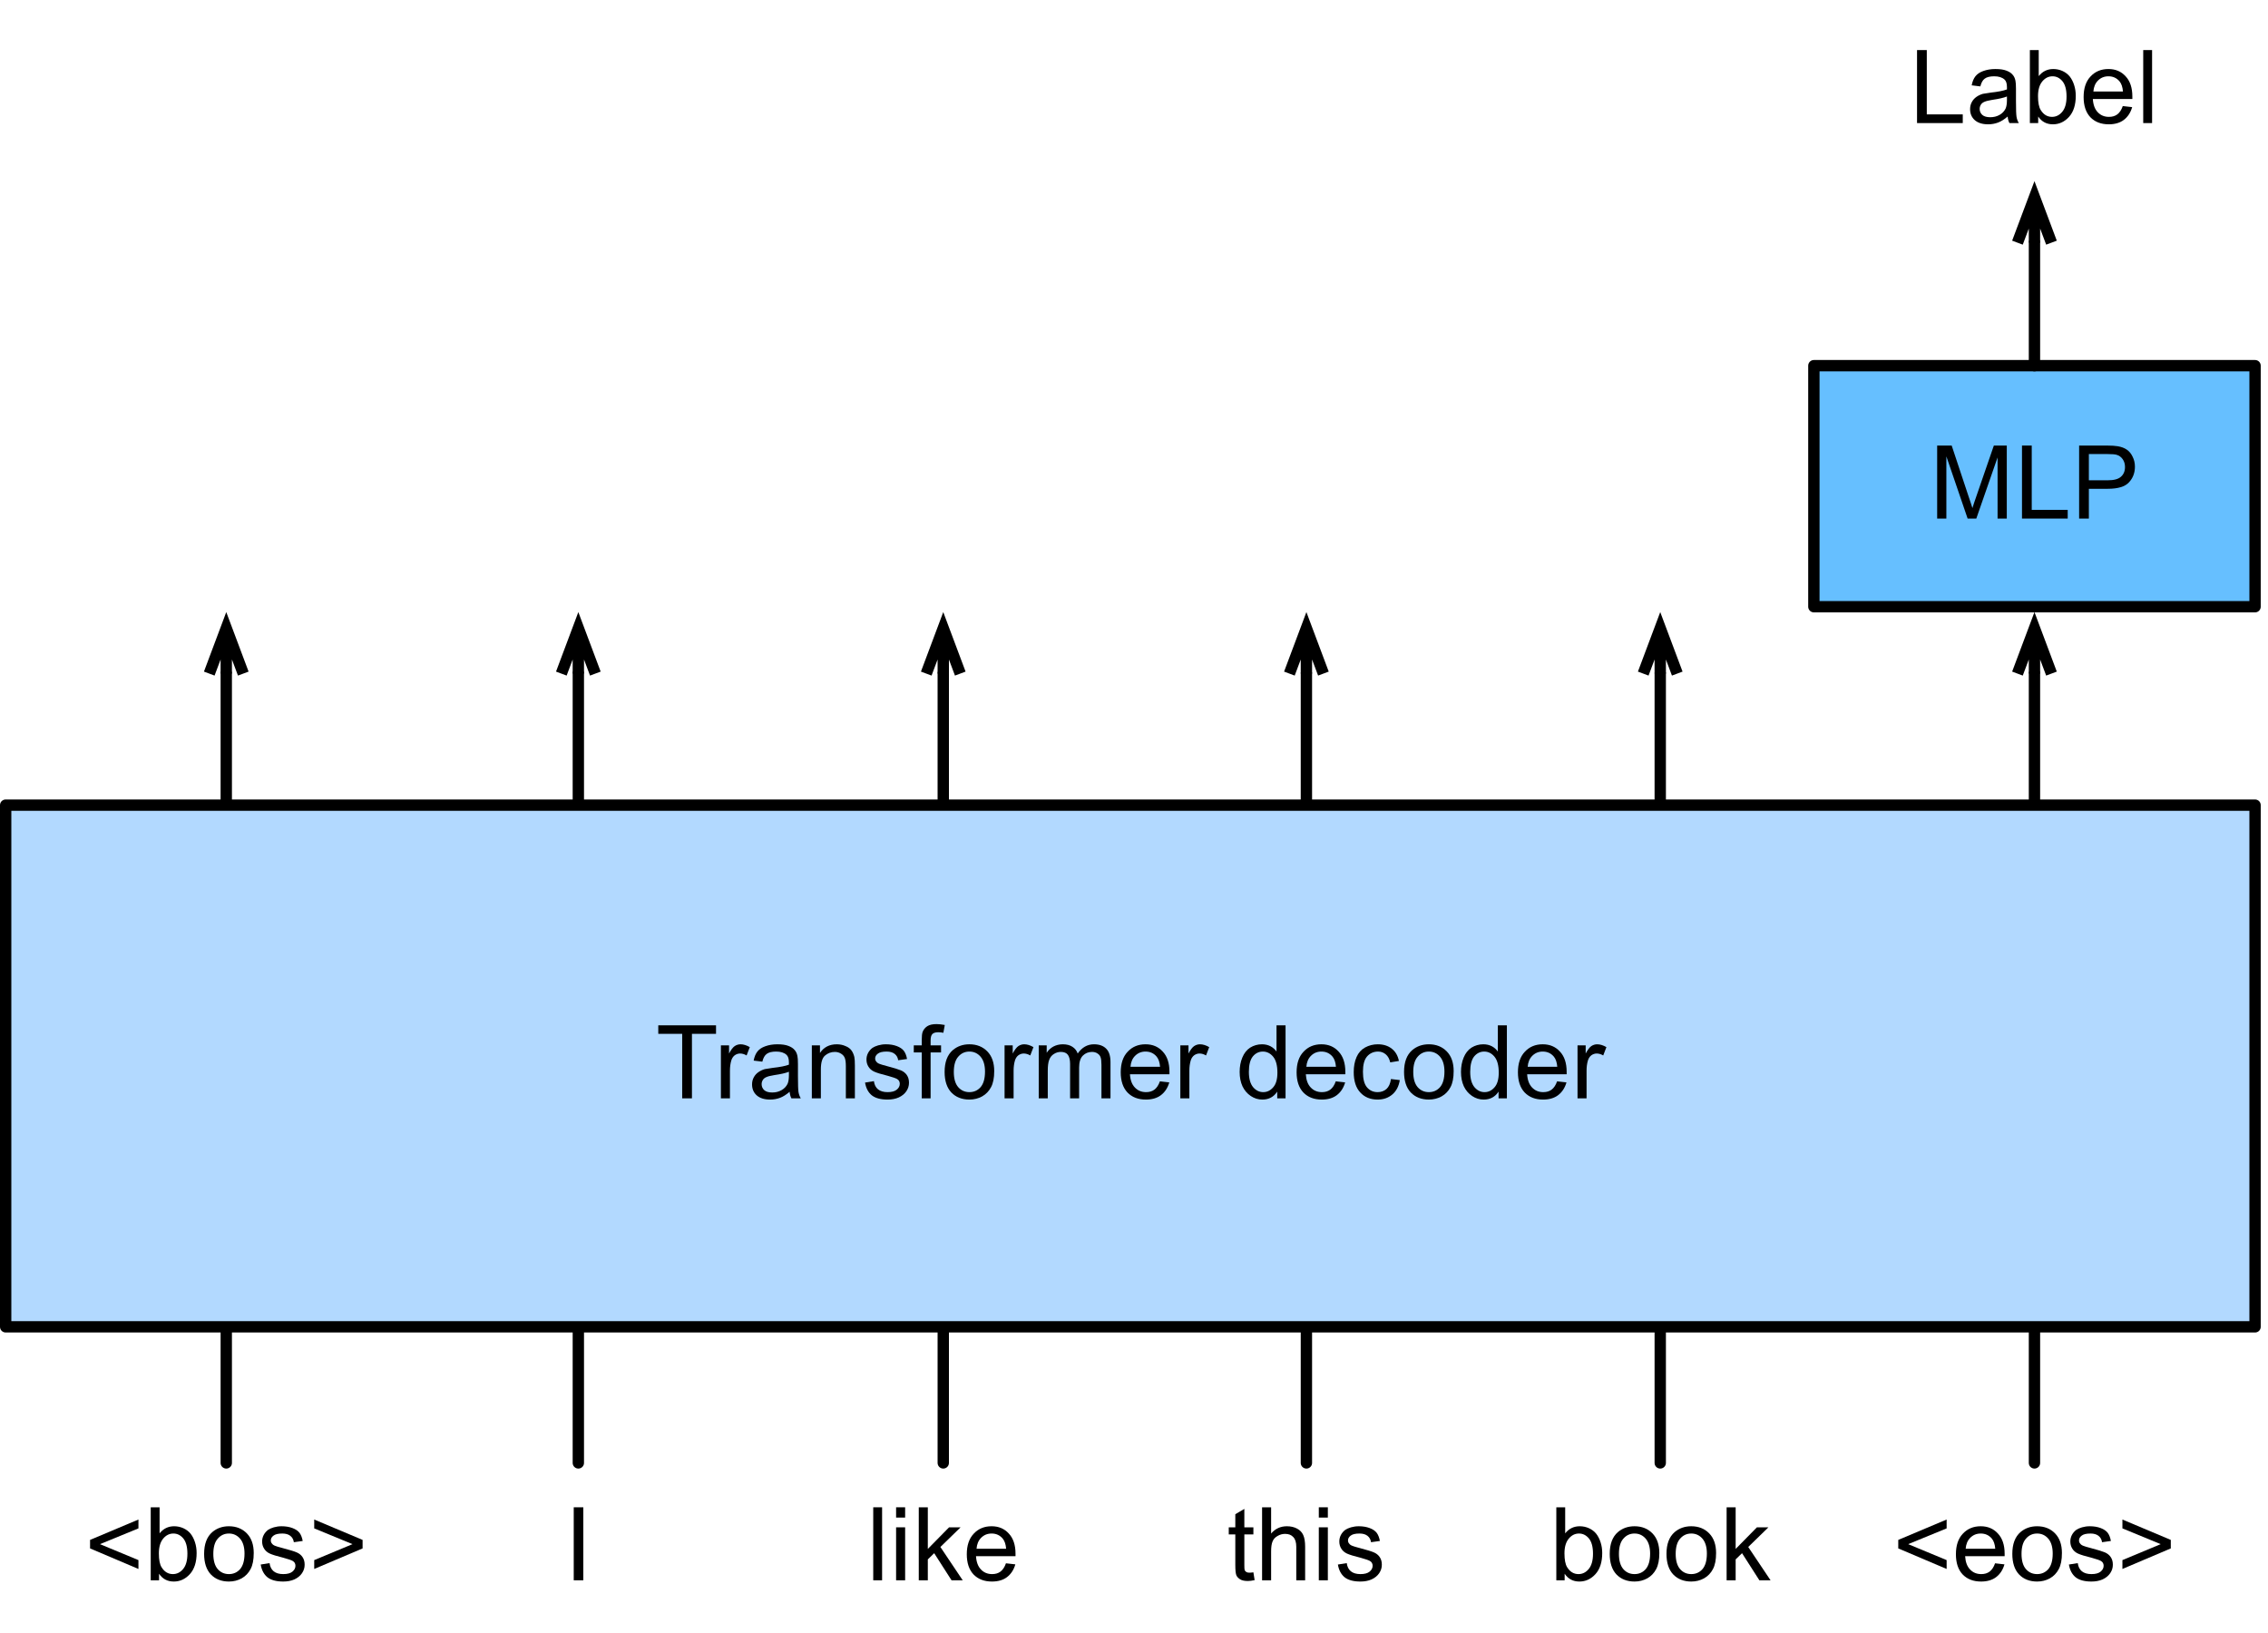
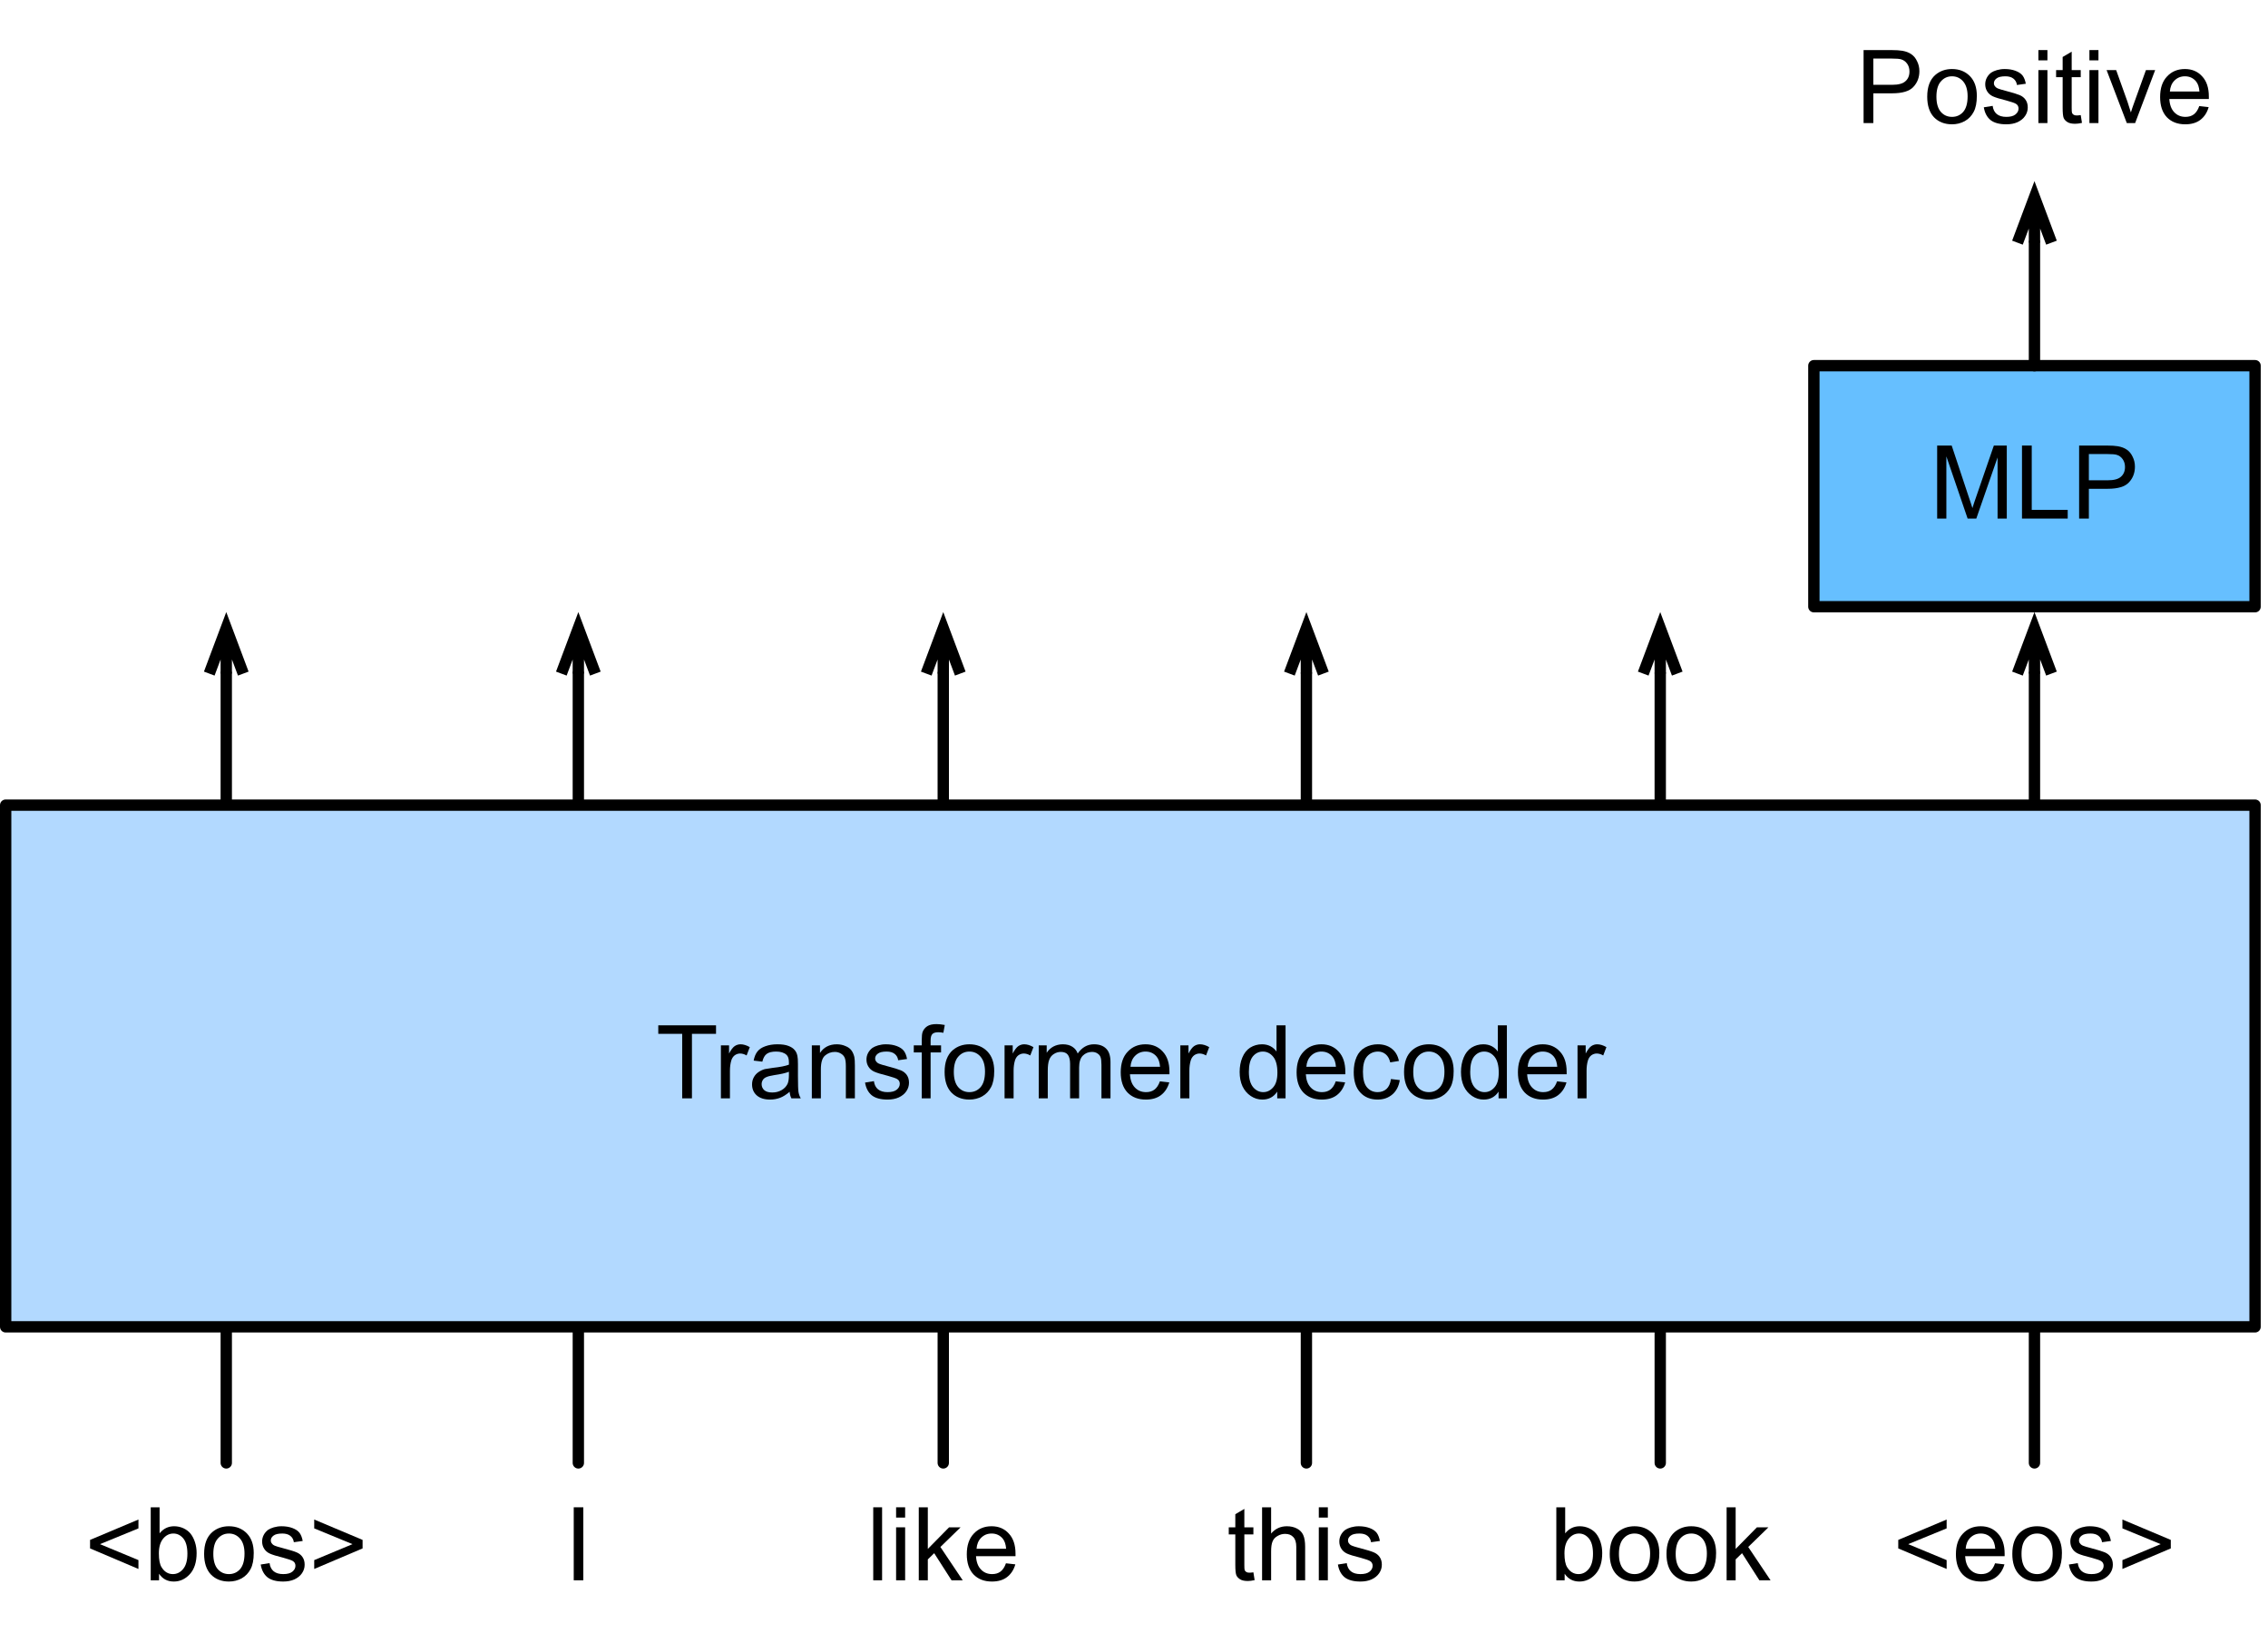
<svg xmlns="http://www.w3.org/2000/svg" xmlns:xlink="http://www.w3.org/1999/xlink" width="200pt" height="144pt" viewBox="0 0 200 144" version="1.1">
  <defs>
    <g>
      <symbol overflow="visible" id="glyph0-0">
        <path style="stroke:none;" d="M 1.125 0 L 1.125 -5.625 L 5.625 -5.625 L 5.625 0 Z M 1.266 -0.141 L 5.484 -0.141 L 5.484 -5.484 L 1.266 -5.484 Z M 1.266 -0.141 " />
      </symbol>
      <symbol overflow="visible" id="glyph0-1">
        <path style="stroke:none;" d="M 0.5 -2.812 L 0.5 -3.562 L 4.766 -5.359 L 4.766 -4.578 L 1.375 -3.188 L 4.766 -1.781 L 4.766 -1 Z M 0.5 -2.812 " />
      </symbol>
      <symbol overflow="visible" id="glyph0-2">
        <path style="stroke:none;" d="M 1.328 0 L 0.594 0 L 0.594 -6.438 L 1.375 -6.438 L 1.375 -4.141 C 1.707 -4.555 2.133 -4.766 2.656 -4.766 C 2.945 -4.766 3.219 -4.707 3.469 -4.594 C 3.727 -4.477 3.941 -4.316 4.109 -4.109 C 4.273 -3.898 4.406 -3.645 4.5 -3.344 C 4.594 -3.051 4.641 -2.738 4.641 -2.406 C 4.641 -1.602 4.441 -0.984 4.047 -0.547 C 3.648 -0.109 3.176 0.109 2.625 0.109 C 2.07 0.109 1.641 -0.117 1.328 -0.578 Z M 1.312 -2.375 C 1.312 -1.812 1.391 -1.406 1.547 -1.156 C 1.797 -0.75 2.129 -0.547 2.547 -0.547 C 2.898 -0.547 3.203 -0.695 3.453 -1 C 3.703 -1.301 3.828 -1.75 3.828 -2.344 C 3.828 -2.945 3.707 -3.395 3.469 -3.688 C 3.227 -3.977 2.938 -4.125 2.594 -4.125 C 2.238 -4.125 1.938 -3.973 1.688 -3.672 C 1.438 -3.367 1.312 -2.938 1.312 -2.375 Z M 1.312 -2.375 " />
      </symbol>
      <symbol overflow="visible" id="glyph0-3">
        <path style="stroke:none;" d="M 0.297 -2.328 C 0.297 -3.191 0.535 -3.832 1.016 -4.25 C 1.422 -4.594 1.91 -4.766 2.484 -4.766 C 3.129 -4.766 3.656 -4.555 4.062 -4.141 C 4.469 -3.723 4.672 -3.145 4.672 -2.406 C 4.672 -1.801 4.578 -1.328 4.391 -0.984 C 4.211 -0.641 3.953 -0.367 3.609 -0.172 C 3.266 0.016 2.891 0.109 2.484 0.109 C 1.828 0.109 1.297 -0.098 0.891 -0.516 C 0.492 -0.941 0.297 -1.547 0.297 -2.328 Z M 1.109 -2.328 C 1.109 -1.734 1.238 -1.285 1.5 -0.984 C 1.758 -0.691 2.086 -0.547 2.484 -0.547 C 2.879 -0.547 3.207 -0.691 3.469 -0.984 C 3.727 -1.285 3.859 -1.742 3.859 -2.359 C 3.859 -2.93 3.727 -3.367 3.469 -3.672 C 3.207 -3.973 2.879 -4.125 2.484 -4.125 C 2.086 -4.125 1.758 -3.973 1.5 -3.672 C 1.238 -3.379 1.109 -2.93 1.109 -2.328 Z M 1.109 -2.328 " />
      </symbol>
      <symbol overflow="visible" id="glyph0-4">
        <path style="stroke:none;" d="M 0.281 -1.391 L 1.062 -1.516 C 1.102 -1.203 1.223 -0.961 1.422 -0.797 C 1.629 -0.629 1.91 -0.547 2.266 -0.547 C 2.629 -0.547 2.898 -0.617 3.078 -0.766 C 3.254 -0.91 3.344 -1.082 3.344 -1.281 C 3.344 -1.469 3.266 -1.609 3.109 -1.703 C 2.992 -1.773 2.723 -1.867 2.297 -1.984 C 1.711 -2.129 1.305 -2.254 1.078 -2.359 C 0.859 -2.461 0.691 -2.609 0.578 -2.797 C 0.461 -2.984 0.406 -3.191 0.406 -3.422 C 0.406 -3.629 0.453 -3.82 0.547 -4 C 0.641 -4.176 0.77 -4.328 0.938 -4.453 C 1.062 -4.535 1.227 -4.609 1.438 -4.672 C 1.656 -4.734 1.883 -4.766 2.125 -4.766 C 2.488 -4.766 2.805 -4.711 3.078 -4.609 C 3.359 -4.504 3.566 -4.363 3.703 -4.188 C 3.836 -4.008 3.93 -3.77 3.984 -3.469 L 3.203 -3.359 C 3.172 -3.598 3.066 -3.785 2.891 -3.922 C 2.723 -4.055 2.488 -4.125 2.188 -4.125 C 1.82 -4.125 1.562 -4.062 1.406 -3.938 C 1.25 -3.82 1.172 -3.68 1.172 -3.516 C 1.172 -3.41 1.203 -3.32 1.266 -3.25 C 1.328 -3.156 1.43 -3.082 1.578 -3.031 C 1.648 -3 1.879 -2.93 2.266 -2.828 C 2.828 -2.68 3.219 -2.562 3.438 -2.469 C 3.664 -2.375 3.844 -2.234 3.969 -2.047 C 4.094 -1.867 4.156 -1.645 4.156 -1.375 C 4.156 -1.102 4.078 -0.852 3.922 -0.625 C 3.766 -0.395 3.539 -0.211 3.25 -0.078 C 2.969 0.047 2.641 0.109 2.266 0.109 C 1.66 0.109 1.195 -0.016 0.875 -0.266 C 0.562 -0.523 0.363 -0.898 0.281 -1.391 Z M 0.281 -1.391 " />
      </symbol>
      <symbol overflow="visible" id="glyph0-5">
        <path style="stroke:none;" d="M 4.766 -2.812 L 0.5 -1 L 0.5 -1.781 L 3.875 -3.188 L 0.5 -4.578 L 0.5 -5.359 L 4.766 -3.562 Z M 4.766 -2.812 " />
      </symbol>
      <symbol overflow="visible" id="glyph0-6">
        <path style="stroke:none;" d="M 0.844 0 L 0.844 -6.438 L 1.688 -6.438 L 1.688 0 Z M 0.844 0 " />
      </symbol>
      <symbol overflow="visible" id="glyph0-7">
        <path style="stroke:none;" d="M 0.578 0 L 0.578 -6.438 L 1.359 -6.438 L 1.359 0 Z M 0.578 0 " />
      </symbol>
      <symbol overflow="visible" id="glyph0-8">
        <path style="stroke:none;" d="M 0.594 -5.531 L 0.594 -6.438 L 1.391 -6.438 L 1.391 -5.531 Z M 0.594 0 L 0.594 -4.672 L 1.391 -4.672 L 1.391 0 Z M 0.594 0 " />
      </symbol>
      <symbol overflow="visible" id="glyph0-9">
        <path style="stroke:none;" d="M 0.594 0 L 0.594 -6.438 L 1.391 -6.438 L 1.391 -2.766 L 3.266 -4.672 L 4.281 -4.672 L 2.5 -2.938 L 4.469 0 L 3.484 0 L 1.953 -2.391 L 1.391 -1.844 L 1.391 0 Z M 0.594 0 " />
      </symbol>
      <symbol overflow="visible" id="glyph0-10">
        <path style="stroke:none;" d="M 3.781 -1.5 L 4.609 -1.406 C 4.473 -0.926 4.227 -0.551 3.875 -0.281 C 3.531 -0.02 3.086 0.109 2.547 0.109 C 1.867 0.109 1.328 -0.098 0.922 -0.516 C 0.523 -0.941 0.328 -1.535 0.328 -2.297 C 0.328 -3.078 0.531 -3.68 0.938 -4.109 C 1.344 -4.547 1.867 -4.766 2.516 -4.766 C 3.141 -4.766 3.645 -4.551 4.031 -4.125 C 4.426 -3.707 4.625 -3.113 4.625 -2.344 C 4.625 -2.289 4.625 -2.219 4.625 -2.125 L 1.141 -2.125 C 1.172 -1.613 1.316 -1.223 1.578 -0.953 C 1.836 -0.68 2.164 -0.547 2.562 -0.547 C 2.852 -0.547 3.098 -0.617 3.297 -0.766 C 3.504 -0.922 3.664 -1.164 3.781 -1.5 Z M 1.188 -2.781 L 3.797 -2.781 C 3.766 -3.176 3.664 -3.473 3.5 -3.672 C 3.25 -3.973 2.922 -4.125 2.516 -4.125 C 2.148 -4.125 1.844 -4 1.594 -3.75 C 1.352 -3.508 1.219 -3.188 1.188 -2.781 Z M 1.188 -2.781 " />
      </symbol>
      <symbol overflow="visible" id="glyph0-11">
        <path style="stroke:none;" d="M 2.328 -0.703 L 2.438 -0.016 C 2.207 0.035 2.008 0.062 1.844 0.062 C 1.551 0.062 1.328 0.016 1.172 -0.078 C 1.016 -0.172 0.898 -0.289 0.828 -0.438 C 0.766 -0.582 0.734 -0.891 0.734 -1.359 L 0.734 -4.047 L 0.156 -4.047 L 0.156 -4.672 L 0.734 -4.672 L 0.734 -5.828 L 1.531 -6.297 L 1.531 -4.672 L 2.328 -4.672 L 2.328 -4.047 L 1.531 -4.047 L 1.531 -1.328 C 1.531 -1.098 1.539 -0.953 1.562 -0.891 C 1.594 -0.828 1.641 -0.773 1.703 -0.734 C 1.766 -0.691 1.852 -0.672 1.969 -0.672 C 2.062 -0.672 2.18 -0.68 2.328 -0.703 Z M 2.328 -0.703 " />
      </symbol>
      <symbol overflow="visible" id="glyph0-12">
        <path style="stroke:none;" d="M 0.594 0 L 0.594 -6.438 L 1.391 -6.438 L 1.391 -4.125 C 1.754 -4.551 2.219 -4.766 2.781 -4.766 C 3.125 -4.766 3.422 -4.695 3.672 -4.562 C 3.93 -4.426 4.113 -4.238 4.219 -4 C 4.332 -3.758 4.391 -3.41 4.391 -2.953 L 4.391 0 L 3.609 0 L 3.609 -2.953 C 3.609 -3.348 3.52 -3.633 3.344 -3.812 C 3.176 -4 2.938 -4.094 2.625 -4.094 C 2.383 -4.094 2.16 -4.031 1.953 -3.906 C 1.742 -3.789 1.598 -3.629 1.516 -3.422 C 1.43 -3.211 1.391 -2.922 1.391 -2.547 L 1.391 0 Z M 0.594 0 " />
      </symbol>
      <symbol overflow="visible" id="glyph0-13">
-         <path style="stroke:none;" d="M 0.656 0 L 0.656 -6.438 L 1.516 -6.438 L 1.516 -0.766 L 4.688 -0.766 L 4.688 0 Z M 0.656 0 " />
+         <path style="stroke:none;" d="M 0.688 0 L 0.688 -6.438 L 3.125 -6.438 C 3.551 -6.438 3.879 -6.414 4.109 -6.375 C 4.422 -6.32 4.68 -6.223 4.891 -6.078 C 5.109 -5.93 5.281 -5.723 5.406 -5.453 C 5.539 -5.191 5.609 -4.898 5.609 -4.578 C 5.609 -4.023 5.43 -3.562 5.078 -3.188 C 4.734 -2.812 4.109 -2.625 3.203 -2.625 L 1.547 -2.625 L 1.547 0 Z M 1.547 -3.375 L 3.219 -3.375 C 3.758 -3.375 4.145 -3.477 4.375 -3.688 C 4.613 -3.895 4.734 -4.18 4.734 -4.547 C 4.734 -4.816 4.664 -5.047 4.531 -5.234 C 4.395 -5.43 4.211 -5.562 3.984 -5.625 C 3.848 -5.664 3.582 -5.688 3.188 -5.688 L 1.547 -5.688 Z M 1.547 -3.375 " />
      </symbol>
      <symbol overflow="visible" id="glyph0-14">
-         <path style="stroke:none;" d="M 3.641 -0.578 C 3.348 -0.328 3.066 -0.148 2.797 -0.047 C 2.523 0.055 2.234 0.109 1.922 0.109 C 1.41 0.109 1.016 -0.016 0.734 -0.266 C 0.461 -0.516 0.328 -0.836 0.328 -1.234 C 0.328 -1.461 0.379 -1.672 0.484 -1.859 C 0.586 -2.047 0.723 -2.195 0.891 -2.312 C 1.055 -2.426 1.242 -2.516 1.453 -2.578 C 1.609 -2.609 1.844 -2.645 2.156 -2.688 C 2.801 -2.758 3.273 -2.852 3.578 -2.969 C 3.578 -3.07 3.578 -3.141 3.578 -3.172 C 3.578 -3.492 3.504 -3.719 3.359 -3.844 C 3.148 -4.031 2.848 -4.125 2.453 -4.125 C 2.078 -4.125 1.801 -4.055 1.625 -3.922 C 1.445 -3.797 1.316 -3.566 1.234 -3.234 L 0.469 -3.328 C 0.531 -3.66 0.641 -3.926 0.797 -4.125 C 0.961 -4.332 1.195 -4.488 1.5 -4.594 C 1.812 -4.707 2.164 -4.766 2.562 -4.766 C 2.969 -4.766 3.289 -4.719 3.531 -4.625 C 3.781 -4.531 3.961 -4.41 4.078 -4.266 C 4.203 -4.129 4.285 -3.953 4.328 -3.734 C 4.359 -3.598 4.375 -3.359 4.375 -3.016 L 4.375 -1.953 C 4.375 -1.223 4.391 -0.758 4.422 -0.562 C 4.453 -0.363 4.52 -0.176 4.625 0 L 3.797 0 C 3.711 -0.164 3.66 -0.359 3.641 -0.578 Z M 3.578 -2.344 C 3.285 -2.227 2.852 -2.129 2.281 -2.047 C 1.957 -1.992 1.727 -1.938 1.594 -1.875 C 1.457 -1.82 1.352 -1.738 1.281 -1.625 C 1.207 -1.508 1.172 -1.383 1.172 -1.25 C 1.172 -1.039 1.25 -0.863 1.406 -0.719 C 1.562 -0.582 1.797 -0.516 2.109 -0.516 C 2.41 -0.516 2.68 -0.582 2.922 -0.719 C 3.16 -0.852 3.336 -1.035 3.453 -1.266 C 3.535 -1.441 3.578 -1.703 3.578 -2.047 Z M 3.578 -2.344 " />
+         <path style="stroke:none;" d="M 1.891 0 L 0.109 -4.672 L 0.953 -4.672 L 1.953 -1.875 C 2.055 -1.57 2.156 -1.258 2.25 -0.938 C 2.32 -1.176 2.422 -1.469 2.547 -1.812 L 3.578 -4.672 L 4.391 -4.672 L 2.625 0 Z M 1.891 0 " />
      </symbol>
      <symbol overflow="visible" id="glyph0-15">
        <path style="stroke:none;" d="M 2.328 0 L 2.328 -5.688 L 0.219 -5.688 L 0.219 -6.438 L 5.312 -6.438 L 5.312 -5.688 L 3.188 -5.688 L 3.188 0 Z M 2.328 0 " />
      </symbol>
      <symbol overflow="visible" id="glyph0-16">
        <path style="stroke:none;" d="M 0.578 0 L 0.578 -4.672 L 1.297 -4.672 L 1.297 -3.953 C 1.473 -4.285 1.641 -4.504 1.797 -4.609 C 1.953 -4.711 2.125 -4.766 2.312 -4.766 C 2.57 -4.766 2.844 -4.68 3.125 -4.516 L 2.844 -3.781 C 2.656 -3.895 2.461 -3.953 2.266 -3.953 C 2.098 -3.953 1.941 -3.898 1.797 -3.797 C 1.66 -3.691 1.562 -3.547 1.5 -3.359 C 1.414 -3.078 1.375 -2.77 1.375 -2.438 L 1.375 0 Z M 0.578 0 " />
      </symbol>
      <symbol overflow="visible" id="glyph0-17">
+         <path style="stroke:none;" d="M 3.641 -0.578 C 3.348 -0.328 3.066 -0.148 2.797 -0.047 C 2.523 0.055 2.234 0.109 1.922 0.109 C 1.41 0.109 1.016 -0.016 0.734 -0.266 C 0.461 -0.516 0.328 -0.836 0.328 -1.234 C 0.328 -1.461 0.379 -1.672 0.484 -1.859 C 0.586 -2.047 0.723 -2.195 0.891 -2.312 C 1.055 -2.426 1.242 -2.516 1.453 -2.578 C 1.609 -2.609 1.844 -2.645 2.156 -2.688 C 2.801 -2.758 3.273 -2.852 3.578 -2.969 C 3.578 -3.07 3.578 -3.141 3.578 -3.172 C 3.578 -3.492 3.504 -3.719 3.359 -3.844 C 3.148 -4.031 2.848 -4.125 2.453 -4.125 C 2.078 -4.125 1.801 -4.055 1.625 -3.922 C 1.445 -3.797 1.316 -3.566 1.234 -3.234 L 0.469 -3.328 C 0.531 -3.66 0.641 -3.926 0.797 -4.125 C 0.961 -4.332 1.195 -4.488 1.5 -4.594 C 1.812 -4.707 2.164 -4.766 2.562 -4.766 C 2.969 -4.766 3.289 -4.719 3.531 -4.625 C 3.781 -4.531 3.961 -4.41 4.078 -4.266 C 4.203 -4.129 4.285 -3.953 4.328 -3.734 C 4.359 -3.598 4.375 -3.359 4.375 -3.016 L 4.375 -1.953 C 4.375 -1.223 4.391 -0.758 4.422 -0.562 C 4.453 -0.363 4.52 -0.176 4.625 0 L 3.797 0 C 3.711 -0.164 3.66 -0.359 3.641 -0.578 Z M 3.578 -2.344 C 3.285 -2.227 2.852 -2.129 2.281 -2.047 C 1.957 -1.992 1.727 -1.938 1.594 -1.875 C 1.457 -1.82 1.352 -1.738 1.281 -1.625 C 1.207 -1.508 1.172 -1.383 1.172 -1.25 C 1.172 -1.039 1.25 -0.863 1.406 -0.719 C 1.562 -0.582 1.797 -0.516 2.109 -0.516 C 2.41 -0.516 2.68 -0.582 2.922 -0.719 C 3.16 -0.852 3.336 -1.035 3.453 -1.266 C 3.535 -1.441 3.578 -1.703 3.578 -2.047 Z M 3.578 -2.344 " />
+       </symbol>
+       <symbol overflow="visible" id="glyph0-18">
        <path style="stroke:none;" d="M 0.594 0 L 0.594 -4.672 L 1.312 -4.672 L 1.312 -4 C 1.645 -4.508 2.141 -4.766 2.797 -4.766 C 3.078 -4.766 3.332 -4.711 3.562 -4.609 C 3.801 -4.516 3.977 -4.383 4.094 -4.219 C 4.207 -4.062 4.289 -3.867 4.344 -3.641 C 4.375 -3.492 4.391 -3.238 4.391 -2.875 L 4.391 0 L 3.594 0 L 3.594 -2.844 C 3.594 -3.164 3.562 -3.406 3.5 -3.562 C 3.438 -3.719 3.328 -3.844 3.172 -3.938 C 3.016 -4.039 2.832 -4.094 2.625 -4.094 C 2.289 -4.094 2 -3.984 1.75 -3.766 C 1.508 -3.555 1.391 -3.148 1.391 -2.547 L 1.391 0 Z M 0.594 0 " />
      </symbol>
-       <symbol overflow="visible" id="glyph0-18">
+       <symbol overflow="visible" id="glyph0-19">
        <path style="stroke:none;" d="M 0.781 0 L 0.781 -4.047 L 0.078 -4.047 L 0.078 -4.672 L 0.781 -4.672 L 0.781 -5.156 C 0.781 -5.477 0.805 -5.711 0.859 -5.859 C 0.941 -6.066 1.078 -6.234 1.266 -6.359 C 1.461 -6.484 1.734 -6.547 2.078 -6.547 C 2.297 -6.547 2.539 -6.52 2.812 -6.469 L 2.688 -5.781 C 2.531 -5.812 2.379 -5.828 2.234 -5.828 C 1.992 -5.828 1.82 -5.773 1.719 -5.672 C 1.613 -5.566 1.562 -5.375 1.562 -5.094 L 1.562 -4.672 L 2.484 -4.672 L 2.484 -4.047 L 1.562 -4.047 L 1.562 0 Z M 0.781 0 " />
      </symbol>
-       <symbol overflow="visible" id="glyph0-19">
+       <symbol overflow="visible" id="glyph0-20">
        <path style="stroke:none;" d="M 0.594 0 L 0.594 -4.672 L 1.297 -4.672 L 1.297 -4.016 C 1.441 -4.242 1.633 -4.426 1.875 -4.562 C 2.125 -4.695 2.406 -4.766 2.719 -4.766 C 3.062 -4.766 3.344 -4.691 3.562 -4.547 C 3.781 -4.41 3.938 -4.211 4.031 -3.953 C 4.406 -4.492 4.883 -4.766 5.469 -4.766 C 5.938 -4.766 6.297 -4.633 6.547 -4.375 C 6.797 -4.125 6.922 -3.734 6.922 -3.203 L 6.922 0 L 6.125 0 L 6.125 -2.938 C 6.125 -3.258 6.098 -3.488 6.047 -3.625 C 6.004 -3.758 5.914 -3.867 5.781 -3.953 C 5.645 -4.047 5.484 -4.094 5.297 -4.094 C 4.973 -4.094 4.703 -3.984 4.484 -3.766 C 4.266 -3.547 4.156 -3.195 4.156 -2.719 L 4.156 0 L 3.359 0 L 3.359 -3.031 C 3.359 -3.383 3.297 -3.648 3.172 -3.828 C 3.047 -4.004 2.836 -4.094 2.547 -4.094 C 2.316 -4.094 2.109 -4.031 1.922 -3.906 C 1.734 -3.789 1.598 -3.617 1.516 -3.391 C 1.43 -3.172 1.391 -2.848 1.391 -2.422 L 1.391 0 Z M 0.594 0 " />
      </symbol>
-       <symbol overflow="visible" id="glyph0-20">
+       <symbol overflow="visible" id="glyph0-21">
        <path style="stroke:none;" d="" />
      </symbol>
-       <symbol overflow="visible" id="glyph0-21">
+       <symbol overflow="visible" id="glyph0-22">
        <path style="stroke:none;" d="M 3.625 0 L 3.625 -0.594 C 3.32 -0.125 2.883 0.109 2.312 0.109 C 1.945 0.109 1.609 0.004 1.297 -0.203 C 0.984 -0.41 0.738 -0.695 0.562 -1.062 C 0.395 -1.426 0.312 -1.848 0.312 -2.328 C 0.312 -2.797 0.391 -3.219 0.547 -3.594 C 0.703 -3.977 0.93 -4.27 1.234 -4.469 C 1.547 -4.664 1.895 -4.766 2.281 -4.766 C 2.562 -4.766 2.812 -4.707 3.031 -4.594 C 3.25 -4.477 3.426 -4.32 3.562 -4.125 L 3.562 -6.438 L 4.359 -6.438 L 4.359 0 Z M 1.125 -2.328 C 1.125 -1.734 1.25 -1.285 1.5 -0.984 C 1.75 -0.691 2.047 -0.547 2.391 -0.547 C 2.734 -0.547 3.023 -0.688 3.266 -0.969 C 3.516 -1.25 3.641 -1.68 3.641 -2.266 C 3.641 -2.898 3.516 -3.367 3.266 -3.672 C 3.016 -3.973 2.711 -4.125 2.359 -4.125 C 2.004 -4.125 1.707 -3.977 1.469 -3.688 C 1.238 -3.395 1.125 -2.941 1.125 -2.328 Z M 1.125 -2.328 " />
      </symbol>
-       <symbol overflow="visible" id="glyph0-22">
+       <symbol overflow="visible" id="glyph0-23">
        <path style="stroke:none;" d="M 3.641 -1.703 L 4.422 -1.609 C 4.336 -1.066 4.117 -0.645 3.766 -0.344 C 3.41 -0.039 2.977 0.109 2.469 0.109 C 1.832 0.109 1.32 -0.098 0.938 -0.516 C 0.551 -0.93 0.359 -1.531 0.359 -2.312 C 0.359 -2.82 0.441 -3.266 0.609 -3.641 C 0.773 -4.016 1.023 -4.297 1.359 -4.484 C 1.703 -4.672 2.078 -4.766 2.484 -4.766 C 2.984 -4.766 3.395 -4.633 3.719 -4.375 C 4.039 -4.125 4.25 -3.766 4.344 -3.297 L 3.578 -3.172 C 3.504 -3.484 3.375 -3.719 3.188 -3.875 C 3 -4.039 2.773 -4.125 2.516 -4.125 C 2.109 -4.125 1.781 -3.977 1.531 -3.688 C 1.289 -3.406 1.172 -2.957 1.172 -2.344 C 1.172 -1.707 1.289 -1.25 1.531 -0.969 C 1.77 -0.688 2.082 -0.547 2.469 -0.547 C 2.781 -0.547 3.039 -0.641 3.25 -0.828 C 3.457 -1.016 3.586 -1.305 3.641 -1.703 Z M 3.641 -1.703 " />
      </symbol>
-       <symbol overflow="visible" id="glyph0-23">
+       <symbol overflow="visible" id="glyph0-24">
        <path style="stroke:none;" d="M 0.672 0 L 0.672 -6.438 L 1.953 -6.438 L 3.469 -1.875 C 3.613 -1.457 3.719 -1.141 3.781 -0.922 C 3.852 -1.16 3.969 -1.504 4.125 -1.953 L 5.672 -6.438 L 6.812 -6.438 L 6.812 0 L 6 0 L 6 -5.391 L 4.125 0 L 3.359 0 L 1.484 -5.484 L 1.484 0 Z M 0.672 0 " />
      </symbol>
-       <symbol overflow="visible" id="glyph0-24">
-         <path style="stroke:none;" d="M 0.688 0 L 0.688 -6.438 L 3.125 -6.438 C 3.551 -6.438 3.879 -6.414 4.109 -6.375 C 4.422 -6.32 4.68 -6.223 4.891 -6.078 C 5.109 -5.93 5.281 -5.723 5.406 -5.453 C 5.539 -5.191 5.609 -4.898 5.609 -4.578 C 5.609 -4.023 5.43 -3.562 5.078 -3.188 C 4.734 -2.812 4.109 -2.625 3.203 -2.625 L 1.547 -2.625 L 1.547 0 Z M 1.547 -3.375 L 3.219 -3.375 C 3.758 -3.375 4.145 -3.477 4.375 -3.688 C 4.613 -3.895 4.734 -4.18 4.734 -4.547 C 4.734 -4.816 4.664 -5.047 4.531 -5.234 C 4.395 -5.43 4.211 -5.562 3.984 -5.625 C 3.848 -5.664 3.582 -5.688 3.188 -5.688 L 1.547 -5.688 Z M 1.547 -3.375 " />
+       <symbol overflow="visible" id="glyph0-25">
+         <path style="stroke:none;" d="M 0.656 0 L 0.656 -6.438 L 1.516 -6.438 L 1.516 -0.766 L 4.688 -0.766 L 4.688 0 Z M 0.656 0 " />
      </symbol>
    </g>
  </defs>
  <g id="surface1">
    <g style="fill:rgb(0%,0%,0%);fill-opacity:1;">
      <use xlink:href="#glyph0-1" x="7.442" y="139.353" />
      <use xlink:href="#glyph0-2" x="12.698" y="139.353" />
    </g>
    <g style="fill:rgb(0%,0%,0%);fill-opacity:1;">
      <use xlink:href="#glyph0-3" x="17.703" y="139.353" />
    </g>
    <g style="fill:rgb(0%,0%,0%);fill-opacity:1;">
      <use xlink:href="#glyph0-4" x="22.709" y="139.353" />
      <use xlink:href="#glyph0-5" x="27.209" y="139.353" />
    </g>
    <g style="fill:rgb(0%,0%,0%);fill-opacity:1;">
      <use xlink:href="#glyph0-6" x="49.75" y="139.353" />
    </g>
    <g style="fill:rgb(0%,0%,0%);fill-opacity:1;">
      <use xlink:href="#glyph0-7" x="76.427" y="139.353" />
    </g>
    <g style="fill:rgb(0%,0%,0%);fill-opacity:1;">
      <use xlink:href="#glyph0-8" x="78.427" y="139.353" />
    </g>
    <g style="fill:rgb(0%,0%,0%);fill-opacity:1;">
      <use xlink:href="#glyph0-9" x="80.427" y="139.353" />
      <use xlink:href="#glyph0-10" x="84.927" y="139.353" />
    </g>
    <g style="fill:rgb(0%,0%,0%);fill-opacity:1;">
      <use xlink:href="#glyph0-11" x="108.2" y="139.353" />
      <use xlink:href="#glyph0-12" x="110.701" y="139.353" />
      <use xlink:href="#glyph0-8" x="115.703" y="139.353" />
      <use xlink:href="#glyph0-4" x="117.699" y="139.353" />
    </g>
    <g style="fill:rgb(0%,0%,0%);fill-opacity:1;">
      <use xlink:href="#glyph0-2" x="136.648" y="139.353" />
      <use xlink:href="#glyph0-3" x="141.654" y="139.353" />
      <use xlink:href="#glyph0-3" x="146.659" y="139.353" />
      <use xlink:href="#glyph0-9" x="151.665" y="139.353" />
    </g>
    <g style="fill:rgb(0%,0%,0%);fill-opacity:1;">
      <use xlink:href="#glyph0-1" x="166.895" y="139.353" />
      <use xlink:href="#glyph0-10" x="172.151" y="139.353" />
    </g>
    <g style="fill:rgb(0%,0%,0%);fill-opacity:1;">
      <use xlink:href="#glyph0-3" x="177.156" y="139.353" />
    </g>
    <g style="fill:rgb(0%,0%,0%);fill-opacity:1;">
      <use xlink:href="#glyph0-4" x="182.162" y="139.353" />
      <use xlink:href="#glyph0-5" x="186.662" y="139.353" />
    </g>
    <path style="fill:none;stroke-width:1;stroke-linecap:round;stroke-linejoin:round;stroke:rgb(0%,0%,0%);stroke-opacity:1;stroke-miterlimit:10;" d="M 212 314 L 212 244.398 " transform="matrix(1,0,0,1,-161,-185)" />
    <path style="fill:none;stroke-width:1;stroke-linecap:butt;stroke-linejoin:miter;stroke:rgb(0%,0%,0%);stroke-opacity:1;stroke-miterlimit:10;" d="M 212 240.398 L 212 244.398 M 210.5 244.398 L 212 240.398 L 213.5 244.398 " transform="matrix(1,0,0,1,-161,-185)" />
    <path style="fill:none;stroke-width:1;stroke-linecap:round;stroke-linejoin:round;stroke:rgb(0%,0%,0%);stroke-opacity:1;stroke-miterlimit:10;" d="M 244.18 314 L 244.18 244.398 " transform="matrix(1,0,0,1,-161,-185)" />
    <path style="fill:none;stroke-width:1;stroke-linecap:butt;stroke-linejoin:miter;stroke:rgb(0%,0%,0%);stroke-opacity:1;stroke-miterlimit:10;" d="M 244.18 240.398 L 244.18 244.398 M 242.68 244.398 L 244.18 240.398 L 245.68 244.398 " transform="matrix(1,0,0,1,-161,-185)" />
    <path style="fill:none;stroke-width:1;stroke-linecap:round;stroke-linejoin:round;stroke:rgb(0%,0%,0%);stroke-opacity:1;stroke-miterlimit:10;" d="M 276.203 314 L 276.203 244.398 " transform="matrix(1,0,0,1,-161,-185)" />
    <path style="fill:none;stroke-width:1;stroke-linecap:butt;stroke-linejoin:miter;stroke:rgb(0%,0%,0%);stroke-opacity:1;stroke-miterlimit:10;" d="M 276.203 240.398 L 276.203 244.398 M 274.703 244.398 L 276.203 240.398 L 277.703 244.398 " transform="matrix(1,0,0,1,-161,-185)" />
    <path style="fill:none;stroke-width:1;stroke-linecap:round;stroke-linejoin:round;stroke:rgb(0%,0%,0%);stroke-opacity:1;stroke-miterlimit:10;" d="M 307.406 314 L 307.406 244.398 " transform="matrix(1,0,0,1,-161,-185)" />
    <path style="fill:none;stroke-width:1;stroke-linecap:butt;stroke-linejoin:miter;stroke:rgb(0%,0%,0%);stroke-opacity:1;stroke-miterlimit:10;" d="M 307.406 240.398 L 307.406 244.398 M 305.906 244.398 L 307.406 240.398 L 308.906 244.398 " transform="matrix(1,0,0,1,-161,-185)" />
    <path style="fill:none;stroke-width:1;stroke-linecap:round;stroke-linejoin:round;stroke:rgb(0%,0%,0%);stroke-opacity:1;stroke-miterlimit:10;" d="M 340.406 314 L 340.406 244.398 " transform="matrix(1,0,0,1,-161,-185)" />
    <path style="fill:none;stroke-width:1;stroke-linecap:butt;stroke-linejoin:miter;stroke:rgb(0%,0%,0%);stroke-opacity:1;stroke-miterlimit:10;" d="M 340.406 240.398 L 340.406 244.398 M 338.906 244.398 L 340.406 240.398 L 341.906 244.398 " transform="matrix(1,0,0,1,-161,-185)" />
    <g style="fill:rgb(0%,0%,0%);fill-opacity:1;">
-       <use xlink:href="#glyph0-13" x="168.395" y="10.853" />
-       <use xlink:href="#glyph0-14" x="173.401" y="10.853" />
-       <use xlink:href="#glyph0-2" x="178.407" y="10.853" />
-       <use xlink:href="#glyph0-10" x="183.413" y="10.853" />
-       <use xlink:href="#glyph0-7" x="188.419" y="10.853" />
+       <use xlink:href="#glyph0-13" x="163.649" y="10.853" />
+       <use xlink:href="#glyph0-3" x="169.652" y="10.853" />
+     </g>
+     <g style="fill:rgb(0%,0%,0%);fill-opacity:1;">
+       <use xlink:href="#glyph0-4" x="174.658" y="10.853" />
+       <use xlink:href="#glyph0-8" x="179.158" y="10.853" />
+     </g>
+     <g style="fill:rgb(0%,0%,0%);fill-opacity:1;">
+       <use xlink:href="#glyph0-11" x="181.158" y="10.853" />
+     </g>
+     <g style="fill:rgb(0%,0%,0%);fill-opacity:1;">
+       <use xlink:href="#glyph0-8" x="183.658" y="10.853" />
+     </g>
+     <g style="fill:rgb(0%,0%,0%);fill-opacity:1;">
+       <use xlink:href="#glyph0-14" x="185.658" y="10.853" />
+       <use xlink:href="#glyph0-10" x="190.158" y="10.853" />
    </g>
    <path style="fill:none;stroke-width:1;stroke-linecap:round;stroke-linejoin:round;stroke:rgb(0%,0%,0%);stroke-opacity:1;stroke-miterlimit:10;" d="M 180.953 314 L 180.953 244.398 " transform="matrix(1,0,0,1,-161,-185)" />
    <path style="fill:none;stroke-width:1;stroke-linecap:butt;stroke-linejoin:miter;stroke:rgb(0%,0%,0%);stroke-opacity:1;stroke-miterlimit:10;" d="M 180.953 240.398 L 180.953 244.398 M 179.453 244.398 L 180.953 240.398 L 182.453 244.398 " transform="matrix(1,0,0,1,-161,-185)" />
    <path style=" stroke:none;fill-rule:nonzero;fill:rgb(69.804%,85.098%,100%);fill-opacity:1;" d="M 0.5 117 L 198.859 117 L 198.859 71 L 0.5 71 Z M 0.5 117 " />
    <path style="fill:none;stroke-width:1;stroke-linecap:round;stroke-linejoin:round;stroke:rgb(0%,0%,0%);stroke-opacity:1;stroke-miterlimit:10;" d="M 161.5 256 L 359.859 256 L 359.859 302 L 161.5 302 Z M 161.5 256 " transform="matrix(1,0,0,1,-161,-185)" />
    <g style="fill:rgb(0%,0%,0%);fill-opacity:1;">
      <use xlink:href="#glyph0-15" x="57.83" y="96.853" />
    </g>
    <g style="fill:rgb(0%,0%,0%);fill-opacity:1;">
      <use xlink:href="#glyph0-16" x="62.994" y="96.853" />
-       <use xlink:href="#glyph0-14" x="65.991" y="96.853" />
-     </g>
-     <g style="fill:rgb(0%,0%,0%);fill-opacity:1;">
-       <use xlink:href="#glyph0-17" x="70.996" y="96.853" />
+       <use xlink:href="#glyph0-17" x="65.991" y="96.853" />
+     </g>
+     <g style="fill:rgb(0%,0%,0%);fill-opacity:1;">
+       <use xlink:href="#glyph0-18" x="70.996" y="96.853" />
    </g>
    <g style="fill:rgb(0%,0%,0%);fill-opacity:1;">
      <use xlink:href="#glyph0-4" x="76.002" y="96.853" />
-       <use xlink:href="#glyph0-18" x="80.502" y="96.853" />
+       <use xlink:href="#glyph0-19" x="80.502" y="96.853" />
    </g>
    <g style="fill:rgb(0%,0%,0%);fill-opacity:1;">
      <use xlink:href="#glyph0-3" x="83.002" y="96.853" />
    </g>
    <g style="fill:rgb(0%,0%,0%);fill-opacity:1;">
      <use xlink:href="#glyph0-16" x="88.008" y="96.853" />
-       <use xlink:href="#glyph0-19" x="91.005" y="96.853" />
+       <use xlink:href="#glyph0-20" x="91.005" y="96.853" />
      <use xlink:href="#glyph0-10" x="98.502" y="96.853" />
    </g>
    <g style="fill:rgb(0%,0%,0%);fill-opacity:1;">
      <use xlink:href="#glyph0-16" x="103.508" y="96.853" />
-       <use xlink:href="#glyph0-20" x="106.505" y="96.853" />
-     </g>
-     <g style="fill:rgb(0%,0%,0%);fill-opacity:1;">
-       <use xlink:href="#glyph0-21" x="109.005" y="96.853" />
+       <use xlink:href="#glyph0-21" x="106.505" y="96.853" />
+     </g>
+     <g style="fill:rgb(0%,0%,0%);fill-opacity:1;">
+       <use xlink:href="#glyph0-22" x="109.005" y="96.853" />
    </g>
    <g style="fill:rgb(0%,0%,0%);fill-opacity:1;">
      <use xlink:href="#glyph0-10" x="114.011" y="96.853" />
    </g>
    <g style="fill:rgb(0%,0%,0%);fill-opacity:1;">
-       <use xlink:href="#glyph0-22" x="119.017" y="96.853" />
+       <use xlink:href="#glyph0-23" x="119.017" y="96.853" />
      <use xlink:href="#glyph0-3" x="123.517" y="96.853" />
    </g>
    <g style="fill:rgb(0%,0%,0%);fill-opacity:1;">
-       <use xlink:href="#glyph0-21" x="128.523" y="96.853" />
+       <use xlink:href="#glyph0-22" x="128.523" y="96.853" />
    </g>
    <g style="fill:rgb(0%,0%,0%);fill-opacity:1;">
      <use xlink:href="#glyph0-10" x="133.528" y="96.853" />
    </g>
    <g style="fill:rgb(0%,0%,0%);fill-opacity:1;">
      <use xlink:href="#glyph0-16" x="138.534" y="96.853" />
    </g>
    <path style=" stroke:none;fill-rule:nonzero;fill:rgb(39.999%,74.902%,100%);fill-opacity:1;" d="M 159.953 53.5 L 198.859 53.5 L 198.859 32.246 L 159.953 32.246 Z M 159.953 53.5 " />
    <path style="fill:none;stroke-width:1;stroke-linecap:round;stroke-linejoin:round;stroke:rgb(0%,0%,0%);stroke-opacity:1;stroke-miterlimit:10;" d="M 320.953 217.246 L 359.859 217.246 L 359.859 238.5 L 320.953 238.5 Z M 320.953 217.246 " transform="matrix(1,0,0,1,-161,-185)" />
    <g style="fill:rgb(0%,0%,0%);fill-opacity:1;">
-       <use xlink:href="#glyph0-23" x="170.153" y="45.727" />
-       <use xlink:href="#glyph0-13" x="177.65" y="45.727" />
-     </g>
-     <g style="fill:rgb(0%,0%,0%);fill-opacity:1;">
-       <use xlink:href="#glyph0-24" x="182.656" y="45.727" />
+       <use xlink:href="#glyph0-24" x="170.153" y="45.727" />
+       <use xlink:href="#glyph0-25" x="177.65" y="45.727" />
+     </g>
+     <g style="fill:rgb(0%,0%,0%);fill-opacity:1;">
+       <use xlink:href="#glyph0-13" x="182.656" y="45.727" />
    </g>
    <path style="fill:none;stroke-width:1;stroke-linecap:round;stroke-linejoin:round;stroke:rgb(0%,0%,0%);stroke-opacity:1;stroke-miterlimit:10;" d="M 340.406 217.246 L 340.406 206.398 " transform="matrix(1,0,0,1,-161,-185)" />
    <path style="fill:none;stroke-width:1;stroke-linecap:butt;stroke-linejoin:miter;stroke:rgb(0%,0%,0%);stroke-opacity:1;stroke-miterlimit:10;" d="M 340.406 202.398 L 340.406 206.398 M 338.906 206.398 L 340.406 202.398 L 341.906 206.398 " transform="matrix(1,0,0,1,-161,-185)" />
  </g>
</svg>
